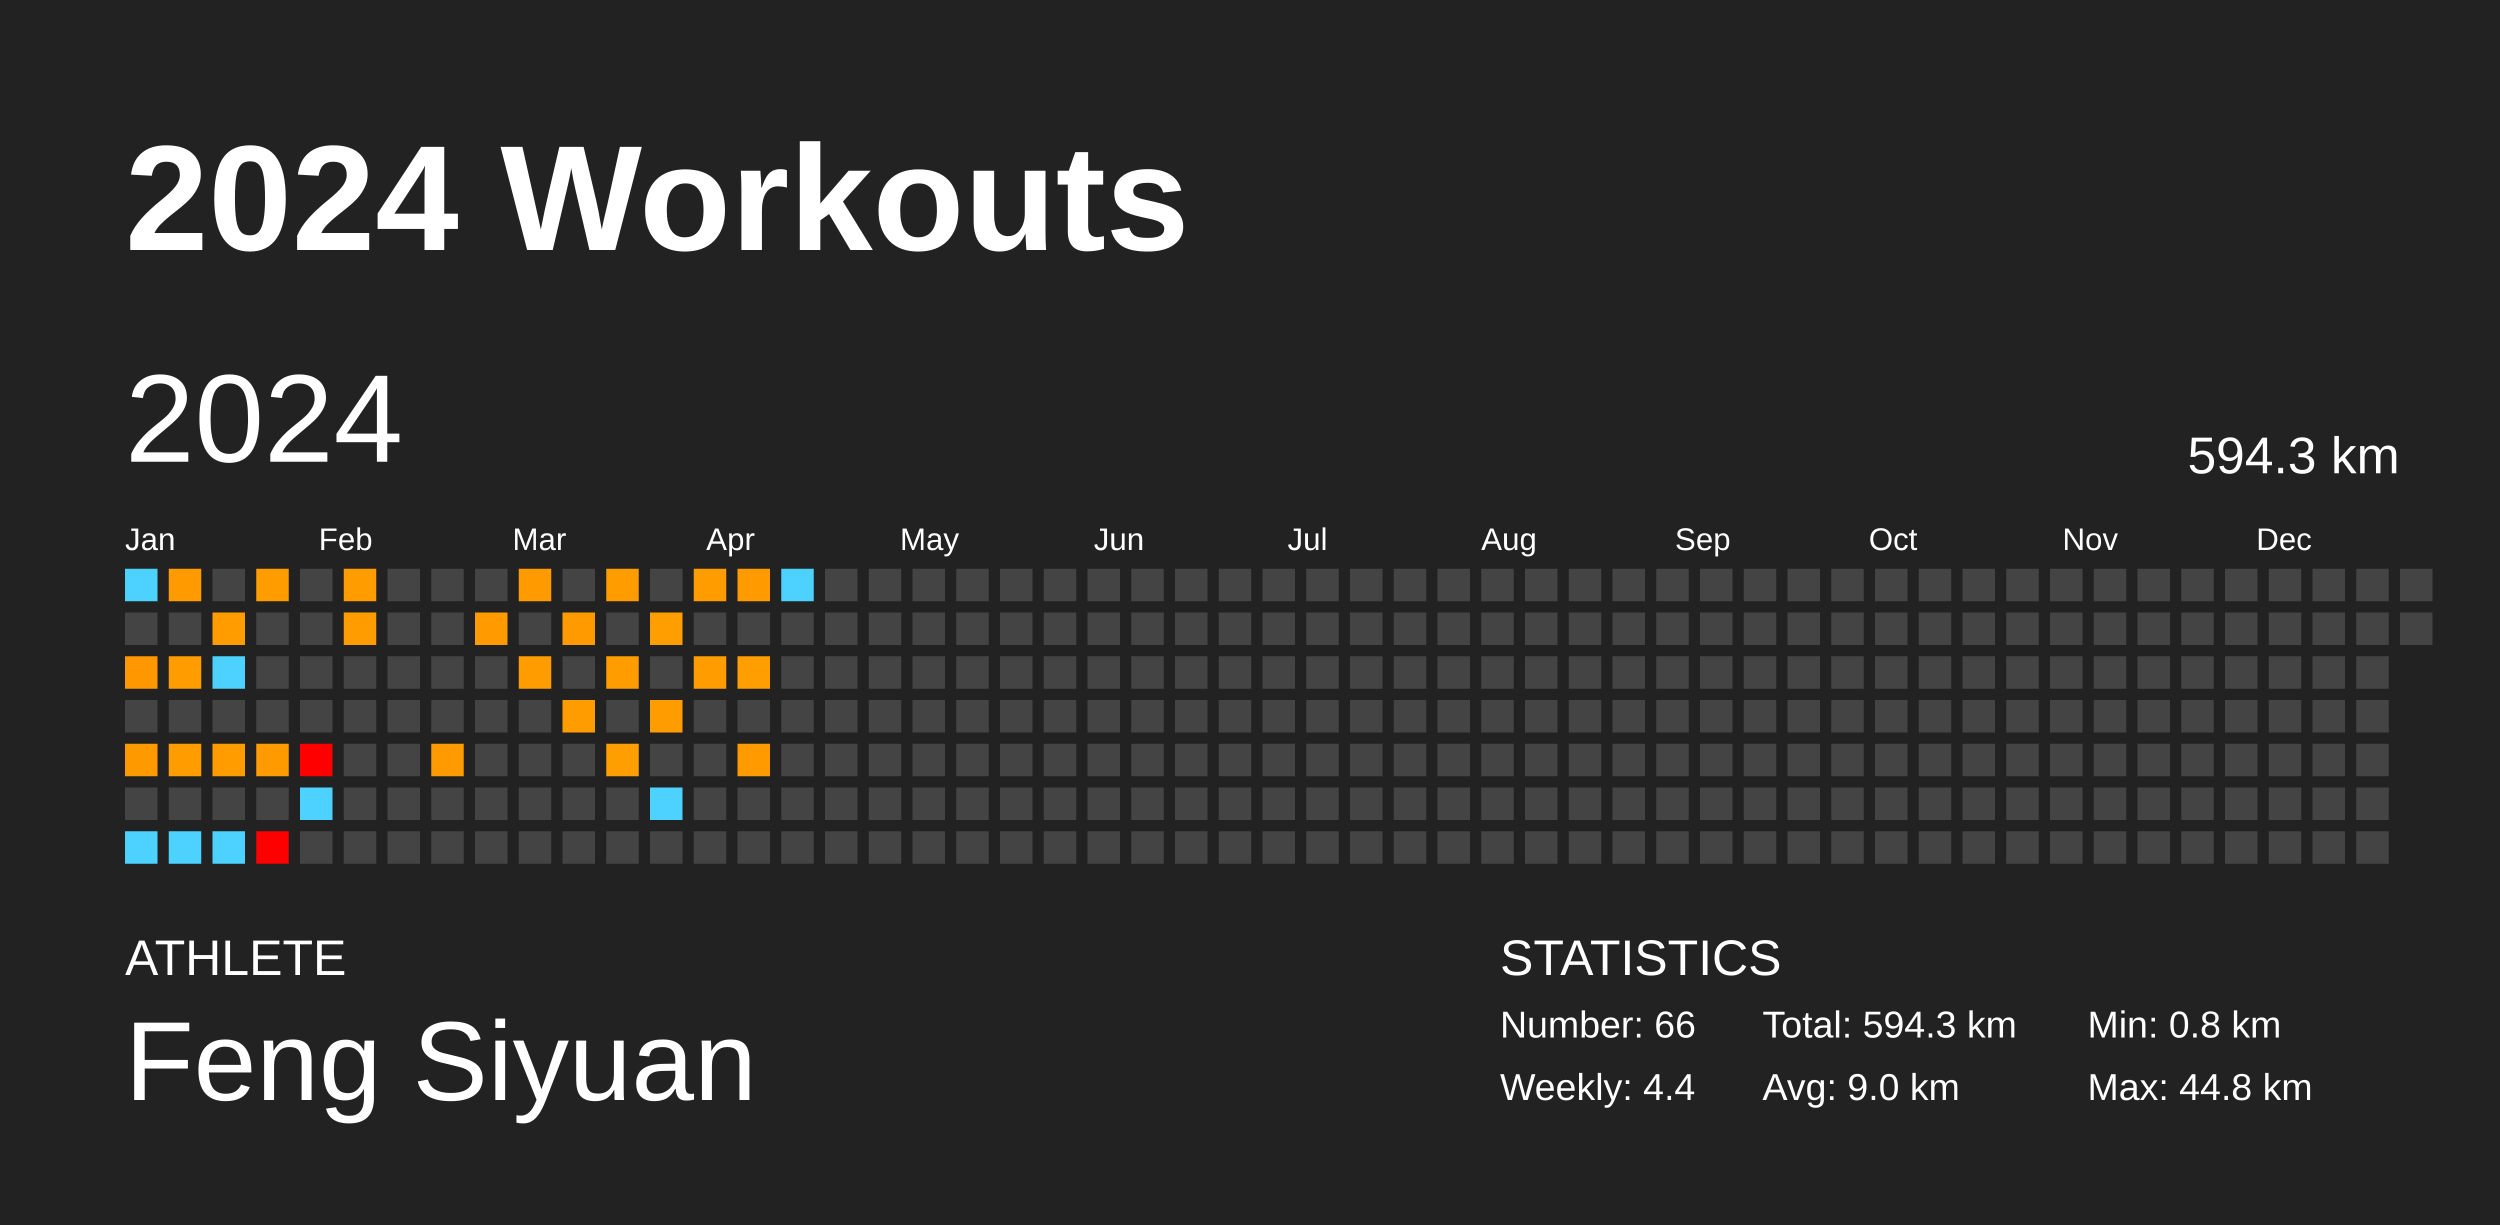
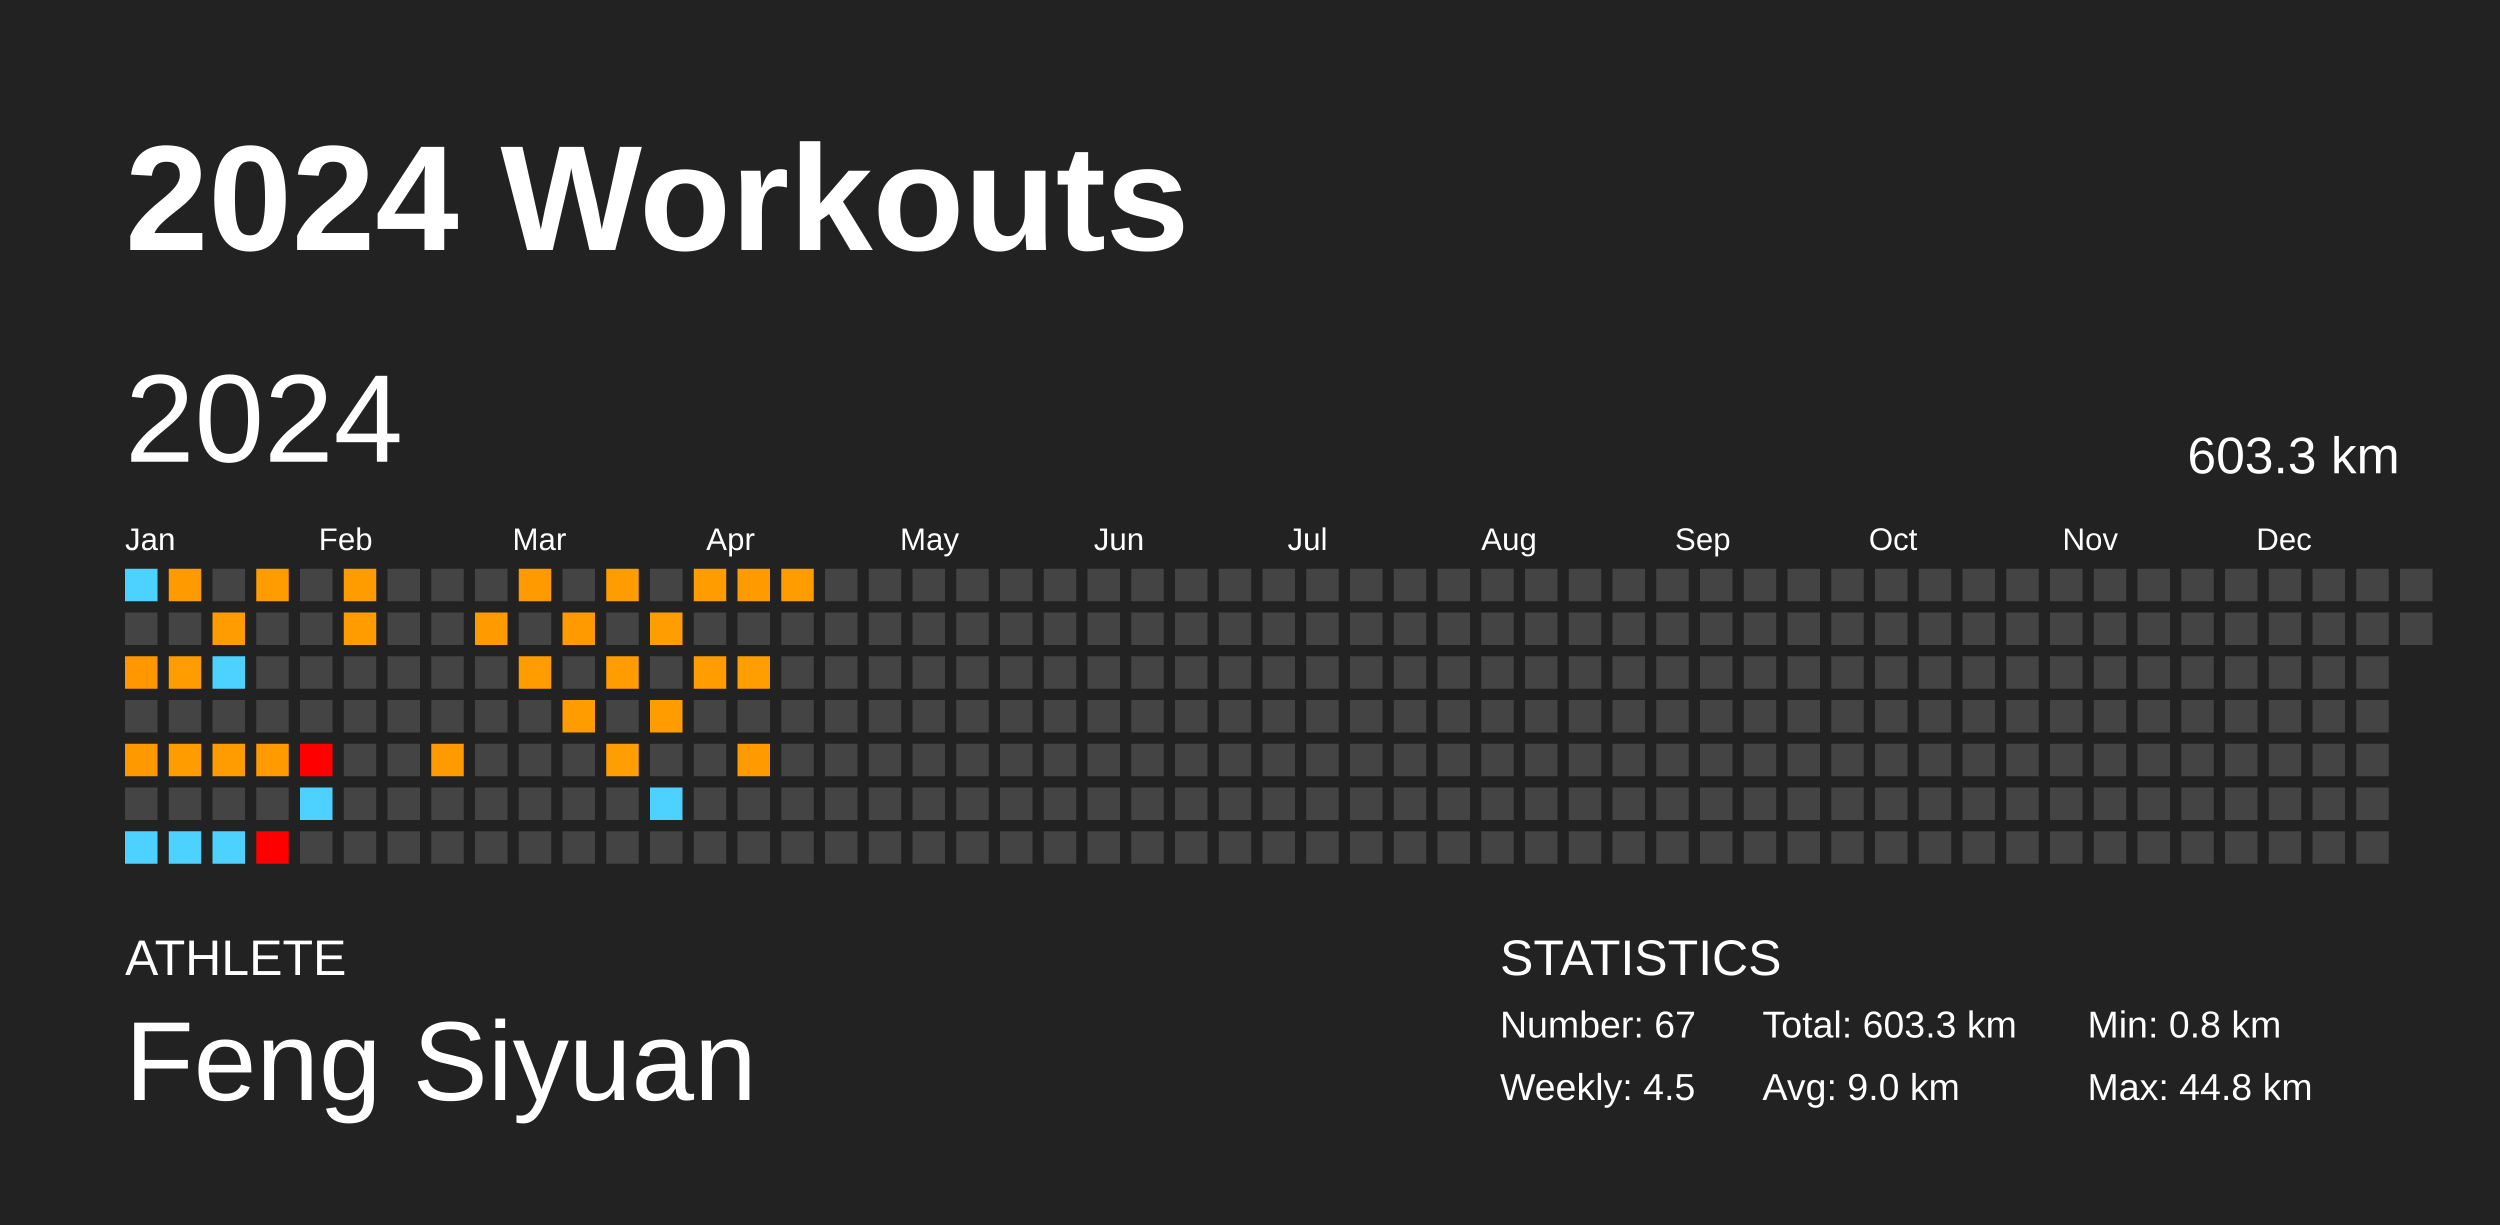
<svg xmlns="http://www.w3.org/2000/svg" baseProfile="full" height="98mm" version="1.1" viewBox="0,0,200,98" width="200mm">
  <defs />
  <rect fill="#222222" height="98" width="200" x="0" y="0" />
  <text fill="#FFFFFF" style="font-size:12px; font-family:Arial; font-weight:bold;" x="10" y="20">2024 Workouts</text>
  <text fill="#FFFFFF" style="font-size:4px; font-family:Arial" x="10" y="78">ATHLETE</text>
  <text fill="#FFFFFF" style="font-size:9px; font-family:Arial" x="10" y="88">Feng Siyuan</text>
  <text fill="#FFFFFF" style="font-size:4px; font-family:Arial" x="120" y="78">STATISTICS</text>
-   <text fill="#FFFFFF" style="font-size:3px; font-family:Arial" x="120" y="83">Number: 66</text>
-   <text fill="#FFFFFF" style="font-size:3px; font-family:Arial" x="120" y="88">Weekly: 4.4</text>
-   <text fill="#FFFFFF" style="font-size:3px; font-family:Arial" x="141" y="83">Total: 594.3 km</text>
+   <text fill="#FFFFFF" style="font-size:3px; font-family:Arial" x="120" y="83">Number: 67</text>
+   <text fill="#FFFFFF" style="font-size:3px; font-family:Arial" x="120" y="88">Weekly: 4.5</text>
+   <text fill="#FFFFFF" style="font-size:3px; font-family:Arial" x="141" y="83">Total: 603.3 km</text>
  <text fill="#FFFFFF" style="font-size:3px; font-family:Arial" x="141" y="88">Avg: 9.0 km</text>
  <text fill="#FFFFFF" style="font-size:3px; font-family:Arial" x="167" y="83">Min: 0.8 km</text>
  <text fill="#FFFFFF" style="font-size:3px; font-family:Arial" x="167" y="88">Max: 44.8 km</text>
  <text dominant-baseline="hanging" fill="#FFFFFF" style="font-size:10.0px; font-family:Arial;" x="10" y="30">2024</text>
-   <text dominant-baseline="hanging" fill="#FFFFFF" style="font-size:4.125px; font-family:Arial;" x="175" y="35">594.3 km</text>
+   <text dominant-baseline="hanging" fill="#FFFFFF" style="font-size:4.125px; font-family:Arial;" x="175" y="35">603.3 km</text>
  <text fill="#FFFFFF" style="font-size:2.5px; font-family:Arial" x="10.0" y="44">Jan</text>
  <text fill="#FFFFFF" style="font-size:2.5px; font-family:Arial" x="25.5" y="44">Feb</text>
  <text fill="#FFFFFF" style="font-size:2.5px; font-family:Arial" x="41.0" y="44">Mar</text>
  <text fill="#FFFFFF" style="font-size:2.5px; font-family:Arial" x="56.5" y="44">Apr</text>
  <text fill="#FFFFFF" style="font-size:2.5px; font-family:Arial" x="72.0" y="44">May</text>
  <text fill="#FFFFFF" style="font-size:2.5px; font-family:Arial" x="87.5" y="44">Jun</text>
  <text fill="#FFFFFF" style="font-size:2.5px; font-family:Arial" x="103.0" y="44">Jul</text>
  <text fill="#FFFFFF" style="font-size:2.5px; font-family:Arial" x="118.5" y="44">Aug</text>
  <text fill="#FFFFFF" style="font-size:2.5px; font-family:Arial" x="134.0" y="44">Sep</text>
  <text fill="#FFFFFF" style="font-size:2.5px; font-family:Arial" x="149.5" y="44">Oct</text>
  <text fill="#FFFFFF" style="font-size:2.5px; font-family:Arial" x="165.0" y="44">Nov</text>
  <text fill="#FFFFFF" style="font-size:2.5px; font-family:Arial" x="180.5" y="44">Dec</text>
  <rect fill="#4dd2ff" height="2.6" width="2.6" x="10.0" y="45.5" />
  <rect fill="#444444" height="2.6" width="2.6" x="10.0" y="49.0" />
  <rect fill="#ff9700" height="2.6" width="2.6" x="10.0" y="52.5" />
  <rect fill="#444444" height="2.6" width="2.6" x="10.0" y="56.0" />
  <rect fill="#ff9900" height="2.6" width="2.6" x="10.0" y="59.5" />
  <rect fill="#444444" height="2.6" width="2.6" x="10.0" y="63.0" />
  <rect fill="#4dd2ff" height="2.6" width="2.6" x="10.0" y="66.5" />
  <rect fill="#ff9b00" height="2.6" width="2.6" x="13.5" y="45.5" />
  <rect fill="#444444" height="2.6" width="2.6" x="13.5" y="49.0" />
  <rect fill="#ff9c00" height="2.6" width="2.6" x="13.5" y="52.5" />
  <rect fill="#444444" height="2.6" width="2.6" x="13.5" y="56.0" />
  <rect fill="#ff9d00" height="2.6" width="2.6" x="13.5" y="59.5" />
  <rect fill="#444444" height="2.6" width="2.6" x="13.5" y="63.0" />
  <rect fill="#4dd2ff" height="2.6" width="2.6" x="13.5" y="66.5" />
  <rect fill="#444444" height="2.6" width="2.6" x="17.0" y="45.5" />
  <rect fill="#ff9c00" height="2.6" width="2.6" x="17.0" y="49.0" />
  <rect fill="#4dd2ff" height="2.6" width="2.6" x="17.0" y="52.5" />
  <rect fill="#444444" height="2.6" width="2.6" x="17.0" y="56.0" />
  <rect fill="#ff9c00" height="2.6" width="2.6" x="17.0" y="59.5" />
  <rect fill="#444444" height="2.6" width="2.6" x="17.0" y="63.0" />
  <rect fill="#4dd2ff" height="2.6" width="2.6" x="17.0" y="66.5" />
  <rect fill="#ff9c00" height="2.6" width="2.6" x="20.5" y="45.5" />
  <rect fill="#444444" height="2.6" width="2.6" x="20.5" y="49.0" />
  <rect fill="#444444" height="2.6" width="2.6" x="20.5" y="52.5" />
  <rect fill="#444444" height="2.6" width="2.6" x="20.5" y="56.0" />
  <rect fill="#ff9b00" height="2.6" width="2.6" x="20.5" y="59.5" />
  <rect fill="#444444" height="2.6" width="2.6" x="20.5" y="63.0" />
  <rect fill="red" height="2.6" width="2.6" x="20.5" y="66.5" />
  <rect fill="#444444" height="2.6" width="2.6" x="24.0" y="45.5" />
  <rect fill="#444444" height="2.6" width="2.6" x="24.0" y="49.0" />
  <rect fill="#444444" height="2.6" width="2.6" x="24.0" y="52.5" />
  <rect fill="#444444" height="2.6" width="2.6" x="24.0" y="56.0" />
  <rect fill="red" height="2.6" width="2.6" x="24.0" y="59.5" />
  <rect fill="#4dd2ff" height="2.6" width="2.6" x="24.0" y="63.0" />
  <rect fill="#444444" height="2.6" width="2.6" x="24.0" y="66.5" />
  <rect fill="#ff9d00" height="2.6" width="2.6" x="27.5" y="45.5" />
  <rect fill="#ff9d00" height="2.6" width="2.6" x="27.5" y="49.0" />
  <rect fill="#444444" height="2.6" width="2.6" x="27.5" y="52.5" />
  <rect fill="#444444" height="2.6" width="2.6" x="27.5" y="56.0" />
  <rect fill="#444444" height="2.6" width="2.6" x="27.5" y="59.5" />
  <rect fill="#444444" height="2.6" width="2.6" x="27.5" y="63.0" />
  <rect fill="#444444" height="2.6" width="2.6" x="27.5" y="66.5" />
  <rect fill="#444444" height="2.6" width="2.6" x="31.0" y="45.5" />
  <rect fill="#444444" height="2.6" width="2.6" x="31.0" y="49.0" />
  <rect fill="#444444" height="2.6" width="2.6" x="31.0" y="52.5" />
  <rect fill="#444444" height="2.6" width="2.6" x="31.0" y="56.0" />
  <rect fill="#444444" height="2.6" width="2.6" x="31.0" y="59.5" />
  <rect fill="#444444" height="2.6" width="2.6" x="31.0" y="63.0" />
  <rect fill="#444444" height="2.6" width="2.6" x="31.0" y="66.5" />
  <rect fill="#444444" height="2.6" width="2.6" x="34.5" y="45.5" />
  <rect fill="#444444" height="2.6" width="2.6" x="34.5" y="49.0" />
  <rect fill="#444444" height="2.6" width="2.6" x="34.5" y="52.5" />
  <rect fill="#444444" height="2.6" width="2.6" x="34.5" y="56.0" />
  <rect fill="#ff9a00" height="2.6" width="2.6" x="34.5" y="59.5" />
  <rect fill="#444444" height="2.6" width="2.6" x="34.5" y="63.0" />
  <rect fill="#444444" height="2.6" width="2.6" x="34.5" y="66.5" />
  <rect fill="#444444" height="2.6" width="2.6" x="38.0" y="45.5" />
  <rect fill="#ff9a00" height="2.6" width="2.6" x="38.0" y="49.0" />
  <rect fill="#444444" height="2.6" width="2.6" x="38.0" y="52.5" />
  <rect fill="#444444" height="2.6" width="2.6" x="38.0" y="56.0" />
  <rect fill="#444444" height="2.6" width="2.6" x="38.0" y="59.5" />
  <rect fill="#444444" height="2.6" width="2.6" x="38.0" y="63.0" />
  <rect fill="#444444" height="2.6" width="2.6" x="38.0" y="66.5" />
  <rect fill="#ff9a00" height="2.6" width="2.6" x="41.5" y="45.5" />
  <rect fill="#444444" height="2.6" width="2.6" x="41.5" y="49.0" />
  <rect fill="#ff9c00" height="2.6" width="2.6" x="41.5" y="52.5" />
  <rect fill="#444444" height="2.6" width="2.6" x="41.5" y="56.0" />
  <rect fill="#444444" height="2.6" width="2.6" x="41.5" y="59.5" />
  <rect fill="#444444" height="2.6" width="2.6" x="41.5" y="63.0" />
  <rect fill="#444444" height="2.6" width="2.6" x="41.5" y="66.5" />
  <rect fill="#444444" height="2.6" width="2.6" x="45.0" y="45.5" />
  <rect fill="#ff9b00" height="2.6" width="2.6" x="45.0" y="49.0" />
  <rect fill="#444444" height="2.6" width="2.6" x="45.0" y="52.5" />
  <rect fill="#ff9c00" height="2.6" width="2.6" x="45.0" y="56.0" />
  <rect fill="#444444" height="2.6" width="2.6" x="45.0" y="59.5" />
  <rect fill="#444444" height="2.6" width="2.6" x="45.0" y="63.0" />
  <rect fill="#444444" height="2.6" width="2.6" x="45.0" y="66.5" />
  <rect fill="#ff9c00" height="2.6" width="2.6" x="48.5" y="45.5" />
  <rect fill="#444444" height="2.6" width="2.6" x="48.5" y="49.0" />
  <rect fill="#ff9c00" height="2.6" width="2.6" x="48.5" y="52.5" />
  <rect fill="#444444" height="2.6" width="2.6" x="48.5" y="56.0" />
  <rect fill="#ff9e00" height="2.6" width="2.6" x="48.5" y="59.5" />
  <rect fill="#444444" height="2.6" width="2.6" x="48.5" y="63.0" />
  <rect fill="#444444" height="2.6" width="2.6" x="48.5" y="66.5" />
  <rect fill="#444444" height="2.6" width="2.6" x="52.0" y="45.5" />
  <rect fill="#ff9e00" height="2.6" width="2.6" x="52.0" y="49.0" />
  <rect fill="#444444" height="2.6" width="2.6" x="52.0" y="52.5" />
  <rect fill="#ff9d00" height="2.6" width="2.6" x="52.0" y="56.0" />
  <rect fill="#444444" height="2.6" width="2.6" x="52.0" y="59.5" />
  <rect fill="#4dd2ff" height="2.6" width="2.6" x="52.0" y="63.0" />
  <rect fill="#444444" height="2.6" width="2.6" x="52.0" y="66.5" />
  <rect fill="#ff9c00" height="2.6" width="2.6" x="55.5" y="45.5" />
  <rect fill="#444444" height="2.6" width="2.6" x="55.5" y="49.0" />
  <rect fill="#ff9d00" height="2.6" width="2.6" x="55.5" y="52.5" />
  <rect fill="#444444" height="2.6" width="2.6" x="55.5" y="56.0" />
  <rect fill="#444444" height="2.6" width="2.6" x="55.5" y="59.5" />
  <rect fill="#444444" height="2.6" width="2.6" x="55.5" y="63.0" />
  <rect fill="#444444" height="2.6" width="2.6" x="55.5" y="66.5" />
  <rect fill="#ff9b00" height="2.6" width="2.6" x="59.0" y="45.5" />
  <rect fill="#444444" height="2.6" width="2.6" x="59.0" y="49.0" />
  <rect fill="#ff9e00" height="2.6" width="2.6" x="59.0" y="52.5" />
  <rect fill="#444444" height="2.6" width="2.6" x="59.0" y="56.0" />
  <rect fill="#ff9a00" height="2.6" width="2.6" x="59.0" y="59.5" />
  <rect fill="#444444" height="2.6" width="2.6" x="59.0" y="63.0" />
  <rect fill="#444444" height="2.6" width="2.6" x="59.0" y="66.5" />
-   <rect fill="#4dd2ff" height="2.6" width="2.6" x="62.5" y="45.5" />
+   <rect fill="#ff9c00" height="2.6" width="2.6" x="62.5" y="45.5" />
  <rect fill="#444444" height="2.6" width="2.6" x="62.5" y="49.0" />
  <rect fill="#444444" height="2.6" width="2.6" x="62.5" y="52.5" />
  <rect fill="#444444" height="2.6" width="2.6" x="62.5" y="56.0" />
  <rect fill="#444444" height="2.6" width="2.6" x="62.5" y="59.5" />
  <rect fill="#444444" height="2.6" width="2.6" x="62.5" y="63.0" />
  <rect fill="#444444" height="2.6" width="2.6" x="62.5" y="66.5" />
  <rect fill="#444444" height="2.6" width="2.6" x="66.0" y="45.5" />
  <rect fill="#444444" height="2.6" width="2.6" x="66.0" y="49.0" />
  <rect fill="#444444" height="2.6" width="2.6" x="66.0" y="52.5" />
  <rect fill="#444444" height="2.6" width="2.6" x="66.0" y="56.0" />
  <rect fill="#444444" height="2.6" width="2.6" x="66.0" y="59.5" />
  <rect fill="#444444" height="2.6" width="2.6" x="66.0" y="63.0" />
  <rect fill="#444444" height="2.6" width="2.6" x="66.0" y="66.5" />
  <rect fill="#444444" height="2.6" width="2.6" x="69.5" y="45.5" />
  <rect fill="#444444" height="2.6" width="2.6" x="69.5" y="49.0" />
  <rect fill="#444444" height="2.6" width="2.6" x="69.5" y="52.5" />
  <rect fill="#444444" height="2.6" width="2.6" x="69.5" y="56.0" />
  <rect fill="#444444" height="2.6" width="2.6" x="69.5" y="59.5" />
  <rect fill="#444444" height="2.6" width="2.6" x="69.5" y="63.0" />
  <rect fill="#444444" height="2.6" width="2.6" x="69.5" y="66.5" />
  <rect fill="#444444" height="2.6" width="2.6" x="73.0" y="45.5" />
  <rect fill="#444444" height="2.6" width="2.6" x="73.0" y="49.0" />
  <rect fill="#444444" height="2.6" width="2.6" x="73.0" y="52.5" />
  <rect fill="#444444" height="2.6" width="2.6" x="73.0" y="56.0" />
  <rect fill="#444444" height="2.6" width="2.6" x="73.0" y="59.5" />
  <rect fill="#444444" height="2.6" width="2.6" x="73.0" y="63.0" />
  <rect fill="#444444" height="2.6" width="2.6" x="73.0" y="66.5" />
  <rect fill="#444444" height="2.6" width="2.6" x="76.5" y="45.5" />
  <rect fill="#444444" height="2.6" width="2.6" x="76.5" y="49.0" />
  <rect fill="#444444" height="2.6" width="2.6" x="76.5" y="52.5" />
  <rect fill="#444444" height="2.6" width="2.6" x="76.5" y="56.0" />
  <rect fill="#444444" height="2.6" width="2.6" x="76.5" y="59.5" />
  <rect fill="#444444" height="2.6" width="2.6" x="76.5" y="63.0" />
  <rect fill="#444444" height="2.6" width="2.6" x="76.5" y="66.5" />
  <rect fill="#444444" height="2.6" width="2.6" x="80.0" y="45.5" />
  <rect fill="#444444" height="2.6" width="2.6" x="80.0" y="49.0" />
  <rect fill="#444444" height="2.6" width="2.6" x="80.0" y="52.5" />
  <rect fill="#444444" height="2.6" width="2.6" x="80.0" y="56.0" />
  <rect fill="#444444" height="2.6" width="2.6" x="80.0" y="59.5" />
  <rect fill="#444444" height="2.6" width="2.6" x="80.0" y="63.0" />
  <rect fill="#444444" height="2.6" width="2.6" x="80.0" y="66.5" />
  <rect fill="#444444" height="2.6" width="2.6" x="83.5" y="45.5" />
  <rect fill="#444444" height="2.6" width="2.6" x="83.5" y="49.0" />
  <rect fill="#444444" height="2.6" width="2.6" x="83.5" y="52.5" />
  <rect fill="#444444" height="2.6" width="2.6" x="83.5" y="56.0" />
  <rect fill="#444444" height="2.6" width="2.6" x="83.5" y="59.5" />
  <rect fill="#444444" height="2.6" width="2.6" x="83.5" y="63.0" />
  <rect fill="#444444" height="2.6" width="2.6" x="83.5" y="66.5" />
  <rect fill="#444444" height="2.6" width="2.6" x="87.0" y="45.5" />
  <rect fill="#444444" height="2.6" width="2.6" x="87.0" y="49.0" />
  <rect fill="#444444" height="2.6" width="2.6" x="87.0" y="52.5" />
  <rect fill="#444444" height="2.6" width="2.6" x="87.0" y="56.0" />
  <rect fill="#444444" height="2.6" width="2.6" x="87.0" y="59.5" />
  <rect fill="#444444" height="2.6" width="2.6" x="87.0" y="63.0" />
  <rect fill="#444444" height="2.6" width="2.6" x="87.0" y="66.5" />
  <rect fill="#444444" height="2.6" width="2.6" x="90.5" y="45.5" />
  <rect fill="#444444" height="2.6" width="2.6" x="90.5" y="49.0" />
  <rect fill="#444444" height="2.6" width="2.6" x="90.5" y="52.5" />
  <rect fill="#444444" height="2.6" width="2.6" x="90.5" y="56.0" />
  <rect fill="#444444" height="2.6" width="2.6" x="90.5" y="59.5" />
  <rect fill="#444444" height="2.6" width="2.6" x="90.5" y="63.0" />
  <rect fill="#444444" height="2.6" width="2.6" x="90.5" y="66.5" />
  <rect fill="#444444" height="2.6" width="2.6" x="94.0" y="45.5" />
  <rect fill="#444444" height="2.6" width="2.6" x="94.0" y="49.0" />
  <rect fill="#444444" height="2.6" width="2.6" x="94.0" y="52.5" />
  <rect fill="#444444" height="2.6" width="2.6" x="94.0" y="56.0" />
  <rect fill="#444444" height="2.6" width="2.6" x="94.0" y="59.5" />
  <rect fill="#444444" height="2.6" width="2.6" x="94.0" y="63.0" />
  <rect fill="#444444" height="2.6" width="2.6" x="94.0" y="66.5" />
  <rect fill="#444444" height="2.6" width="2.6" x="97.5" y="45.5" />
  <rect fill="#444444" height="2.6" width="2.6" x="97.5" y="49.0" />
  <rect fill="#444444" height="2.6" width="2.6" x="97.5" y="52.5" />
  <rect fill="#444444" height="2.6" width="2.6" x="97.5" y="56.0" />
  <rect fill="#444444" height="2.6" width="2.6" x="97.5" y="59.5" />
  <rect fill="#444444" height="2.6" width="2.6" x="97.5" y="63.0" />
  <rect fill="#444444" height="2.6" width="2.6" x="97.5" y="66.5" />
  <rect fill="#444444" height="2.6" width="2.6" x="101.0" y="45.5" />
  <rect fill="#444444" height="2.6" width="2.6" x="101.0" y="49.0" />
  <rect fill="#444444" height="2.6" width="2.6" x="101.0" y="52.5" />
  <rect fill="#444444" height="2.6" width="2.6" x="101.0" y="56.0" />
  <rect fill="#444444" height="2.6" width="2.6" x="101.0" y="59.5" />
  <rect fill="#444444" height="2.6" width="2.6" x="101.0" y="63.0" />
  <rect fill="#444444" height="2.6" width="2.6" x="101.0" y="66.5" />
  <rect fill="#444444" height="2.6" width="2.6" x="104.5" y="45.5" />
  <rect fill="#444444" height="2.6" width="2.6" x="104.5" y="49.0" />
  <rect fill="#444444" height="2.6" width="2.6" x="104.5" y="52.5" />
  <rect fill="#444444" height="2.6" width="2.6" x="104.5" y="56.0" />
  <rect fill="#444444" height="2.6" width="2.6" x="104.5" y="59.5" />
  <rect fill="#444444" height="2.6" width="2.6" x="104.5" y="63.0" />
  <rect fill="#444444" height="2.6" width="2.6" x="104.5" y="66.5" />
  <rect fill="#444444" height="2.6" width="2.6" x="108.0" y="45.5" />
  <rect fill="#444444" height="2.6" width="2.6" x="108.0" y="49.0" />
  <rect fill="#444444" height="2.6" width="2.6" x="108.0" y="52.5" />
  <rect fill="#444444" height="2.6" width="2.6" x="108.0" y="56.0" />
  <rect fill="#444444" height="2.6" width="2.6" x="108.0" y="59.5" />
  <rect fill="#444444" height="2.6" width="2.6" x="108.0" y="63.0" />
  <rect fill="#444444" height="2.6" width="2.6" x="108.0" y="66.5" />
  <rect fill="#444444" height="2.6" width="2.6" x="111.5" y="45.5" />
  <rect fill="#444444" height="2.6" width="2.6" x="111.5" y="49.0" />
  <rect fill="#444444" height="2.6" width="2.6" x="111.5" y="52.5" />
  <rect fill="#444444" height="2.6" width="2.6" x="111.5" y="56.0" />
  <rect fill="#444444" height="2.6" width="2.6" x="111.5" y="59.5" />
  <rect fill="#444444" height="2.6" width="2.6" x="111.5" y="63.0" />
  <rect fill="#444444" height="2.6" width="2.6" x="111.5" y="66.5" />
  <rect fill="#444444" height="2.6" width="2.6" x="115.0" y="45.5" />
  <rect fill="#444444" height="2.6" width="2.6" x="115.0" y="49.0" />
  <rect fill="#444444" height="2.6" width="2.6" x="115.0" y="52.5" />
  <rect fill="#444444" height="2.6" width="2.6" x="115.0" y="56.0" />
  <rect fill="#444444" height="2.6" width="2.6" x="115.0" y="59.5" />
  <rect fill="#444444" height="2.6" width="2.6" x="115.0" y="63.0" />
  <rect fill="#444444" height="2.6" width="2.6" x="115.0" y="66.5" />
  <rect fill="#444444" height="2.6" width="2.6" x="118.5" y="45.5" />
  <rect fill="#444444" height="2.6" width="2.6" x="118.5" y="49.0" />
  <rect fill="#444444" height="2.6" width="2.6" x="118.5" y="52.5" />
  <rect fill="#444444" height="2.6" width="2.6" x="118.5" y="56.0" />
  <rect fill="#444444" height="2.6" width="2.6" x="118.5" y="59.5" />
  <rect fill="#444444" height="2.6" width="2.6" x="118.5" y="63.0" />
  <rect fill="#444444" height="2.6" width="2.6" x="118.5" y="66.5" />
  <rect fill="#444444" height="2.6" width="2.6" x="122.0" y="45.5" />
  <rect fill="#444444" height="2.6" width="2.6" x="122.0" y="49.0" />
  <rect fill="#444444" height="2.6" width="2.6" x="122.0" y="52.5" />
  <rect fill="#444444" height="2.6" width="2.6" x="122.0" y="56.0" />
  <rect fill="#444444" height="2.6" width="2.6" x="122.0" y="59.5" />
  <rect fill="#444444" height="2.6" width="2.6" x="122.0" y="63.0" />
  <rect fill="#444444" height="2.6" width="2.6" x="122.0" y="66.5" />
  <rect fill="#444444" height="2.6" width="2.6" x="125.5" y="45.5" />
  <rect fill="#444444" height="2.6" width="2.6" x="125.5" y="49.0" />
  <rect fill="#444444" height="2.6" width="2.6" x="125.5" y="52.5" />
  <rect fill="#444444" height="2.6" width="2.6" x="125.5" y="56.0" />
  <rect fill="#444444" height="2.6" width="2.6" x="125.5" y="59.5" />
  <rect fill="#444444" height="2.6" width="2.6" x="125.5" y="63.0" />
  <rect fill="#444444" height="2.6" width="2.6" x="125.5" y="66.5" />
  <rect fill="#444444" height="2.6" width="2.6" x="129.0" y="45.5" />
  <rect fill="#444444" height="2.6" width="2.6" x="129.0" y="49.0" />
  <rect fill="#444444" height="2.6" width="2.6" x="129.0" y="52.5" />
  <rect fill="#444444" height="2.6" width="2.6" x="129.0" y="56.0" />
  <rect fill="#444444" height="2.6" width="2.6" x="129.0" y="59.5" />
  <rect fill="#444444" height="2.6" width="2.6" x="129.0" y="63.0" />
  <rect fill="#444444" height="2.6" width="2.6" x="129.0" y="66.5" />
  <rect fill="#444444" height="2.6" width="2.6" x="132.5" y="45.5" />
  <rect fill="#444444" height="2.6" width="2.6" x="132.5" y="49.0" />
  <rect fill="#444444" height="2.6" width="2.6" x="132.5" y="52.5" />
  <rect fill="#444444" height="2.6" width="2.6" x="132.5" y="56.0" />
  <rect fill="#444444" height="2.6" width="2.6" x="132.5" y="59.5" />
  <rect fill="#444444" height="2.6" width="2.6" x="132.5" y="63.0" />
  <rect fill="#444444" height="2.6" width="2.6" x="132.5" y="66.5" />
  <rect fill="#444444" height="2.6" width="2.6" x="136.0" y="45.5" />
  <rect fill="#444444" height="2.6" width="2.6" x="136.0" y="49.0" />
  <rect fill="#444444" height="2.6" width="2.6" x="136.0" y="52.5" />
  <rect fill="#444444" height="2.6" width="2.6" x="136.0" y="56.0" />
  <rect fill="#444444" height="2.6" width="2.6" x="136.0" y="59.5" />
  <rect fill="#444444" height="2.6" width="2.6" x="136.0" y="63.0" />
  <rect fill="#444444" height="2.6" width="2.6" x="136.0" y="66.5" />
  <rect fill="#444444" height="2.6" width="2.6" x="139.5" y="45.5" />
  <rect fill="#444444" height="2.6" width="2.6" x="139.5" y="49.0" />
  <rect fill="#444444" height="2.6" width="2.6" x="139.5" y="52.5" />
  <rect fill="#444444" height="2.6" width="2.6" x="139.5" y="56.0" />
  <rect fill="#444444" height="2.6" width="2.6" x="139.5" y="59.5" />
  <rect fill="#444444" height="2.6" width="2.6" x="139.5" y="63.0" />
  <rect fill="#444444" height="2.6" width="2.6" x="139.5" y="66.5" />
  <rect fill="#444444" height="2.6" width="2.6" x="143.0" y="45.5" />
  <rect fill="#444444" height="2.6" width="2.6" x="143.0" y="49.0" />
  <rect fill="#444444" height="2.6" width="2.6" x="143.0" y="52.5" />
  <rect fill="#444444" height="2.6" width="2.6" x="143.0" y="56.0" />
  <rect fill="#444444" height="2.6" width="2.6" x="143.0" y="59.5" />
  <rect fill="#444444" height="2.6" width="2.6" x="143.0" y="63.0" />
  <rect fill="#444444" height="2.6" width="2.6" x="143.0" y="66.5" />
  <rect fill="#444444" height="2.6" width="2.6" x="146.5" y="45.5" />
  <rect fill="#444444" height="2.6" width="2.6" x="146.5" y="49.0" />
  <rect fill="#444444" height="2.6" width="2.6" x="146.5" y="52.5" />
  <rect fill="#444444" height="2.6" width="2.6" x="146.5" y="56.0" />
  <rect fill="#444444" height="2.6" width="2.6" x="146.5" y="59.5" />
  <rect fill="#444444" height="2.6" width="2.6" x="146.5" y="63.0" />
  <rect fill="#444444" height="2.6" width="2.6" x="146.5" y="66.5" />
  <rect fill="#444444" height="2.6" width="2.6" x="150.0" y="45.5" />
  <rect fill="#444444" height="2.6" width="2.6" x="150.0" y="49.0" />
  <rect fill="#444444" height="2.6" width="2.6" x="150.0" y="52.5" />
  <rect fill="#444444" height="2.6" width="2.6" x="150.0" y="56.0" />
  <rect fill="#444444" height="2.6" width="2.6" x="150.0" y="59.5" />
  <rect fill="#444444" height="2.6" width="2.6" x="150.0" y="63.0" />
  <rect fill="#444444" height="2.6" width="2.6" x="150.0" y="66.5" />
  <rect fill="#444444" height="2.6" width="2.6" x="153.5" y="45.5" />
  <rect fill="#444444" height="2.6" width="2.6" x="153.5" y="49.0" />
  <rect fill="#444444" height="2.6" width="2.6" x="153.5" y="52.5" />
  <rect fill="#444444" height="2.6" width="2.6" x="153.5" y="56.0" />
  <rect fill="#444444" height="2.6" width="2.6" x="153.5" y="59.5" />
  <rect fill="#444444" height="2.6" width="2.6" x="153.5" y="63.0" />
  <rect fill="#444444" height="2.6" width="2.6" x="153.5" y="66.5" />
  <rect fill="#444444" height="2.6" width="2.6" x="157.0" y="45.5" />
  <rect fill="#444444" height="2.6" width="2.6" x="157.0" y="49.0" />
  <rect fill="#444444" height="2.6" width="2.6" x="157.0" y="52.5" />
  <rect fill="#444444" height="2.6" width="2.6" x="157.0" y="56.0" />
  <rect fill="#444444" height="2.6" width="2.6" x="157.0" y="59.5" />
  <rect fill="#444444" height="2.6" width="2.6" x="157.0" y="63.0" />
  <rect fill="#444444" height="2.6" width="2.6" x="157.0" y="66.5" />
  <rect fill="#444444" height="2.6" width="2.6" x="160.5" y="45.5" />
  <rect fill="#444444" height="2.6" width="2.6" x="160.5" y="49.0" />
  <rect fill="#444444" height="2.6" width="2.6" x="160.5" y="52.5" />
  <rect fill="#444444" height="2.6" width="2.6" x="160.5" y="56.0" />
  <rect fill="#444444" height="2.6" width="2.6" x="160.5" y="59.5" />
  <rect fill="#444444" height="2.6" width="2.6" x="160.5" y="63.0" />
  <rect fill="#444444" height="2.6" width="2.6" x="160.5" y="66.5" />
  <rect fill="#444444" height="2.6" width="2.6" x="164.0" y="45.5" />
  <rect fill="#444444" height="2.6" width="2.6" x="164.0" y="49.0" />
  <rect fill="#444444" height="2.6" width="2.6" x="164.0" y="52.5" />
  <rect fill="#444444" height="2.6" width="2.6" x="164.0" y="56.0" />
  <rect fill="#444444" height="2.6" width="2.6" x="164.0" y="59.5" />
  <rect fill="#444444" height="2.6" width="2.6" x="164.0" y="63.0" />
  <rect fill="#444444" height="2.6" width="2.6" x="164.0" y="66.5" />
  <rect fill="#444444" height="2.6" width="2.6" x="167.5" y="45.5" />
  <rect fill="#444444" height="2.6" width="2.6" x="167.5" y="49.0" />
  <rect fill="#444444" height="2.6" width="2.6" x="167.5" y="52.5" />
  <rect fill="#444444" height="2.6" width="2.6" x="167.5" y="56.0" />
  <rect fill="#444444" height="2.6" width="2.6" x="167.5" y="59.5" />
  <rect fill="#444444" height="2.6" width="2.6" x="167.5" y="63.0" />
  <rect fill="#444444" height="2.6" width="2.6" x="167.5" y="66.5" />
  <rect fill="#444444" height="2.6" width="2.6" x="171.0" y="45.5" />
  <rect fill="#444444" height="2.6" width="2.6" x="171.0" y="49.0" />
  <rect fill="#444444" height="2.6" width="2.6" x="171.0" y="52.5" />
  <rect fill="#444444" height="2.6" width="2.6" x="171.0" y="56.0" />
  <rect fill="#444444" height="2.6" width="2.6" x="171.0" y="59.5" />
  <rect fill="#444444" height="2.6" width="2.6" x="171.0" y="63.0" />
  <rect fill="#444444" height="2.6" width="2.6" x="171.0" y="66.5" />
  <rect fill="#444444" height="2.6" width="2.6" x="174.5" y="45.5" />
  <rect fill="#444444" height="2.6" width="2.6" x="174.5" y="49.0" />
  <rect fill="#444444" height="2.6" width="2.6" x="174.5" y="52.5" />
  <rect fill="#444444" height="2.6" width="2.6" x="174.5" y="56.0" />
  <rect fill="#444444" height="2.6" width="2.6" x="174.5" y="59.5" />
  <rect fill="#444444" height="2.6" width="2.6" x="174.5" y="63.0" />
  <rect fill="#444444" height="2.6" width="2.6" x="174.5" y="66.5" />
  <rect fill="#444444" height="2.6" width="2.6" x="178.0" y="45.5" />
  <rect fill="#444444" height="2.6" width="2.6" x="178.0" y="49.0" />
  <rect fill="#444444" height="2.6" width="2.6" x="178.0" y="52.5" />
  <rect fill="#444444" height="2.6" width="2.6" x="178.0" y="56.0" />
  <rect fill="#444444" height="2.6" width="2.6" x="178.0" y="59.5" />
  <rect fill="#444444" height="2.6" width="2.6" x="178.0" y="63.0" />
  <rect fill="#444444" height="2.6" width="2.6" x="178.0" y="66.5" />
  <rect fill="#444444" height="2.6" width="2.6" x="181.5" y="45.5" />
  <rect fill="#444444" height="2.6" width="2.6" x="181.5" y="49.0" />
  <rect fill="#444444" height="2.6" width="2.6" x="181.5" y="52.5" />
  <rect fill="#444444" height="2.6" width="2.6" x="181.5" y="56.0" />
  <rect fill="#444444" height="2.6" width="2.6" x="181.5" y="59.5" />
  <rect fill="#444444" height="2.6" width="2.6" x="181.5" y="63.0" />
  <rect fill="#444444" height="2.6" width="2.6" x="181.5" y="66.5" />
  <rect fill="#444444" height="2.6" width="2.6" x="185.0" y="45.5" />
  <rect fill="#444444" height="2.6" width="2.6" x="185.0" y="49.0" />
  <rect fill="#444444" height="2.6" width="2.6" x="185.0" y="52.5" />
  <rect fill="#444444" height="2.6" width="2.6" x="185.0" y="56.0" />
  <rect fill="#444444" height="2.6" width="2.6" x="185.0" y="59.5" />
  <rect fill="#444444" height="2.6" width="2.6" x="185.0" y="63.0" />
  <rect fill="#444444" height="2.6" width="2.6" x="185.0" y="66.5" />
  <rect fill="#444444" height="2.6" width="2.6" x="188.5" y="45.5" />
  <rect fill="#444444" height="2.6" width="2.6" x="188.5" y="49.0" />
  <rect fill="#444444" height="2.6" width="2.6" x="188.5" y="52.5" />
  <rect fill="#444444" height="2.6" width="2.6" x="188.5" y="56.0" />
  <rect fill="#444444" height="2.6" width="2.6" x="188.5" y="59.5" />
  <rect fill="#444444" height="2.6" width="2.6" x="188.5" y="63.0" />
  <rect fill="#444444" height="2.6" width="2.6" x="188.5" y="66.5" />
  <rect fill="#444444" height="2.6" width="2.6" x="192.0" y="45.5" />
  <rect fill="#444444" height="2.6" width="2.6" x="192.0" y="49.0" />
</svg>
